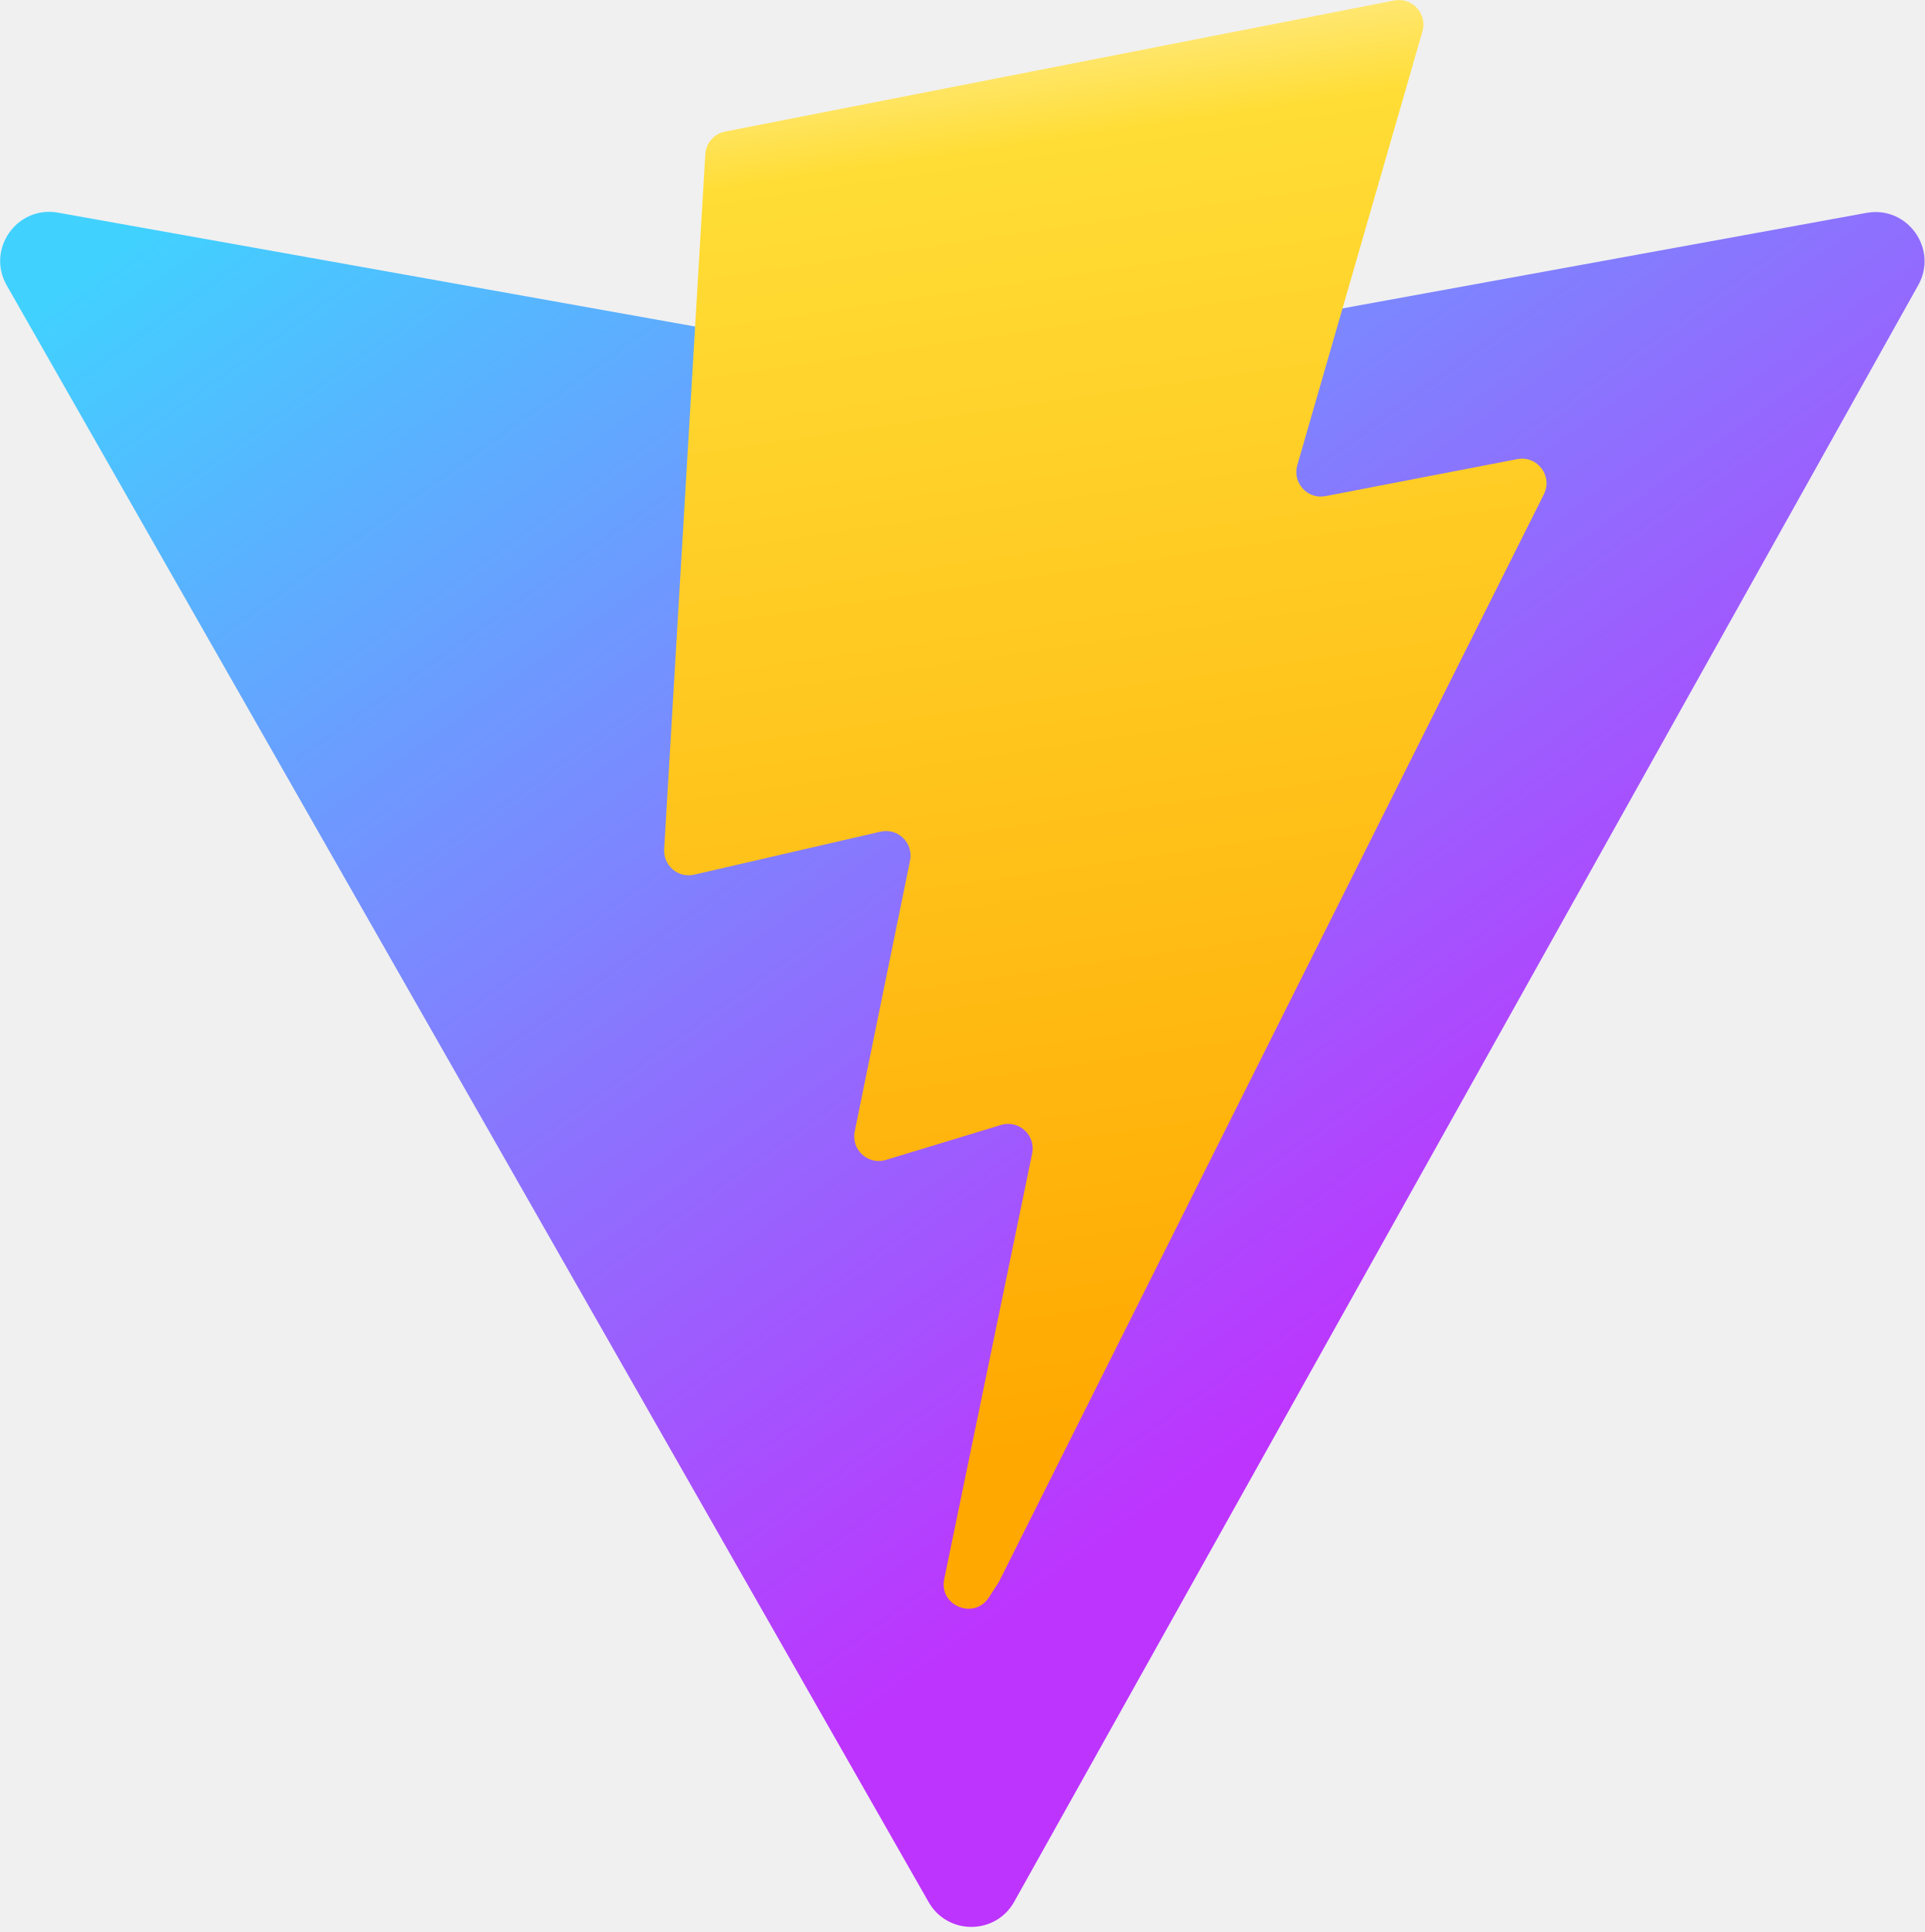
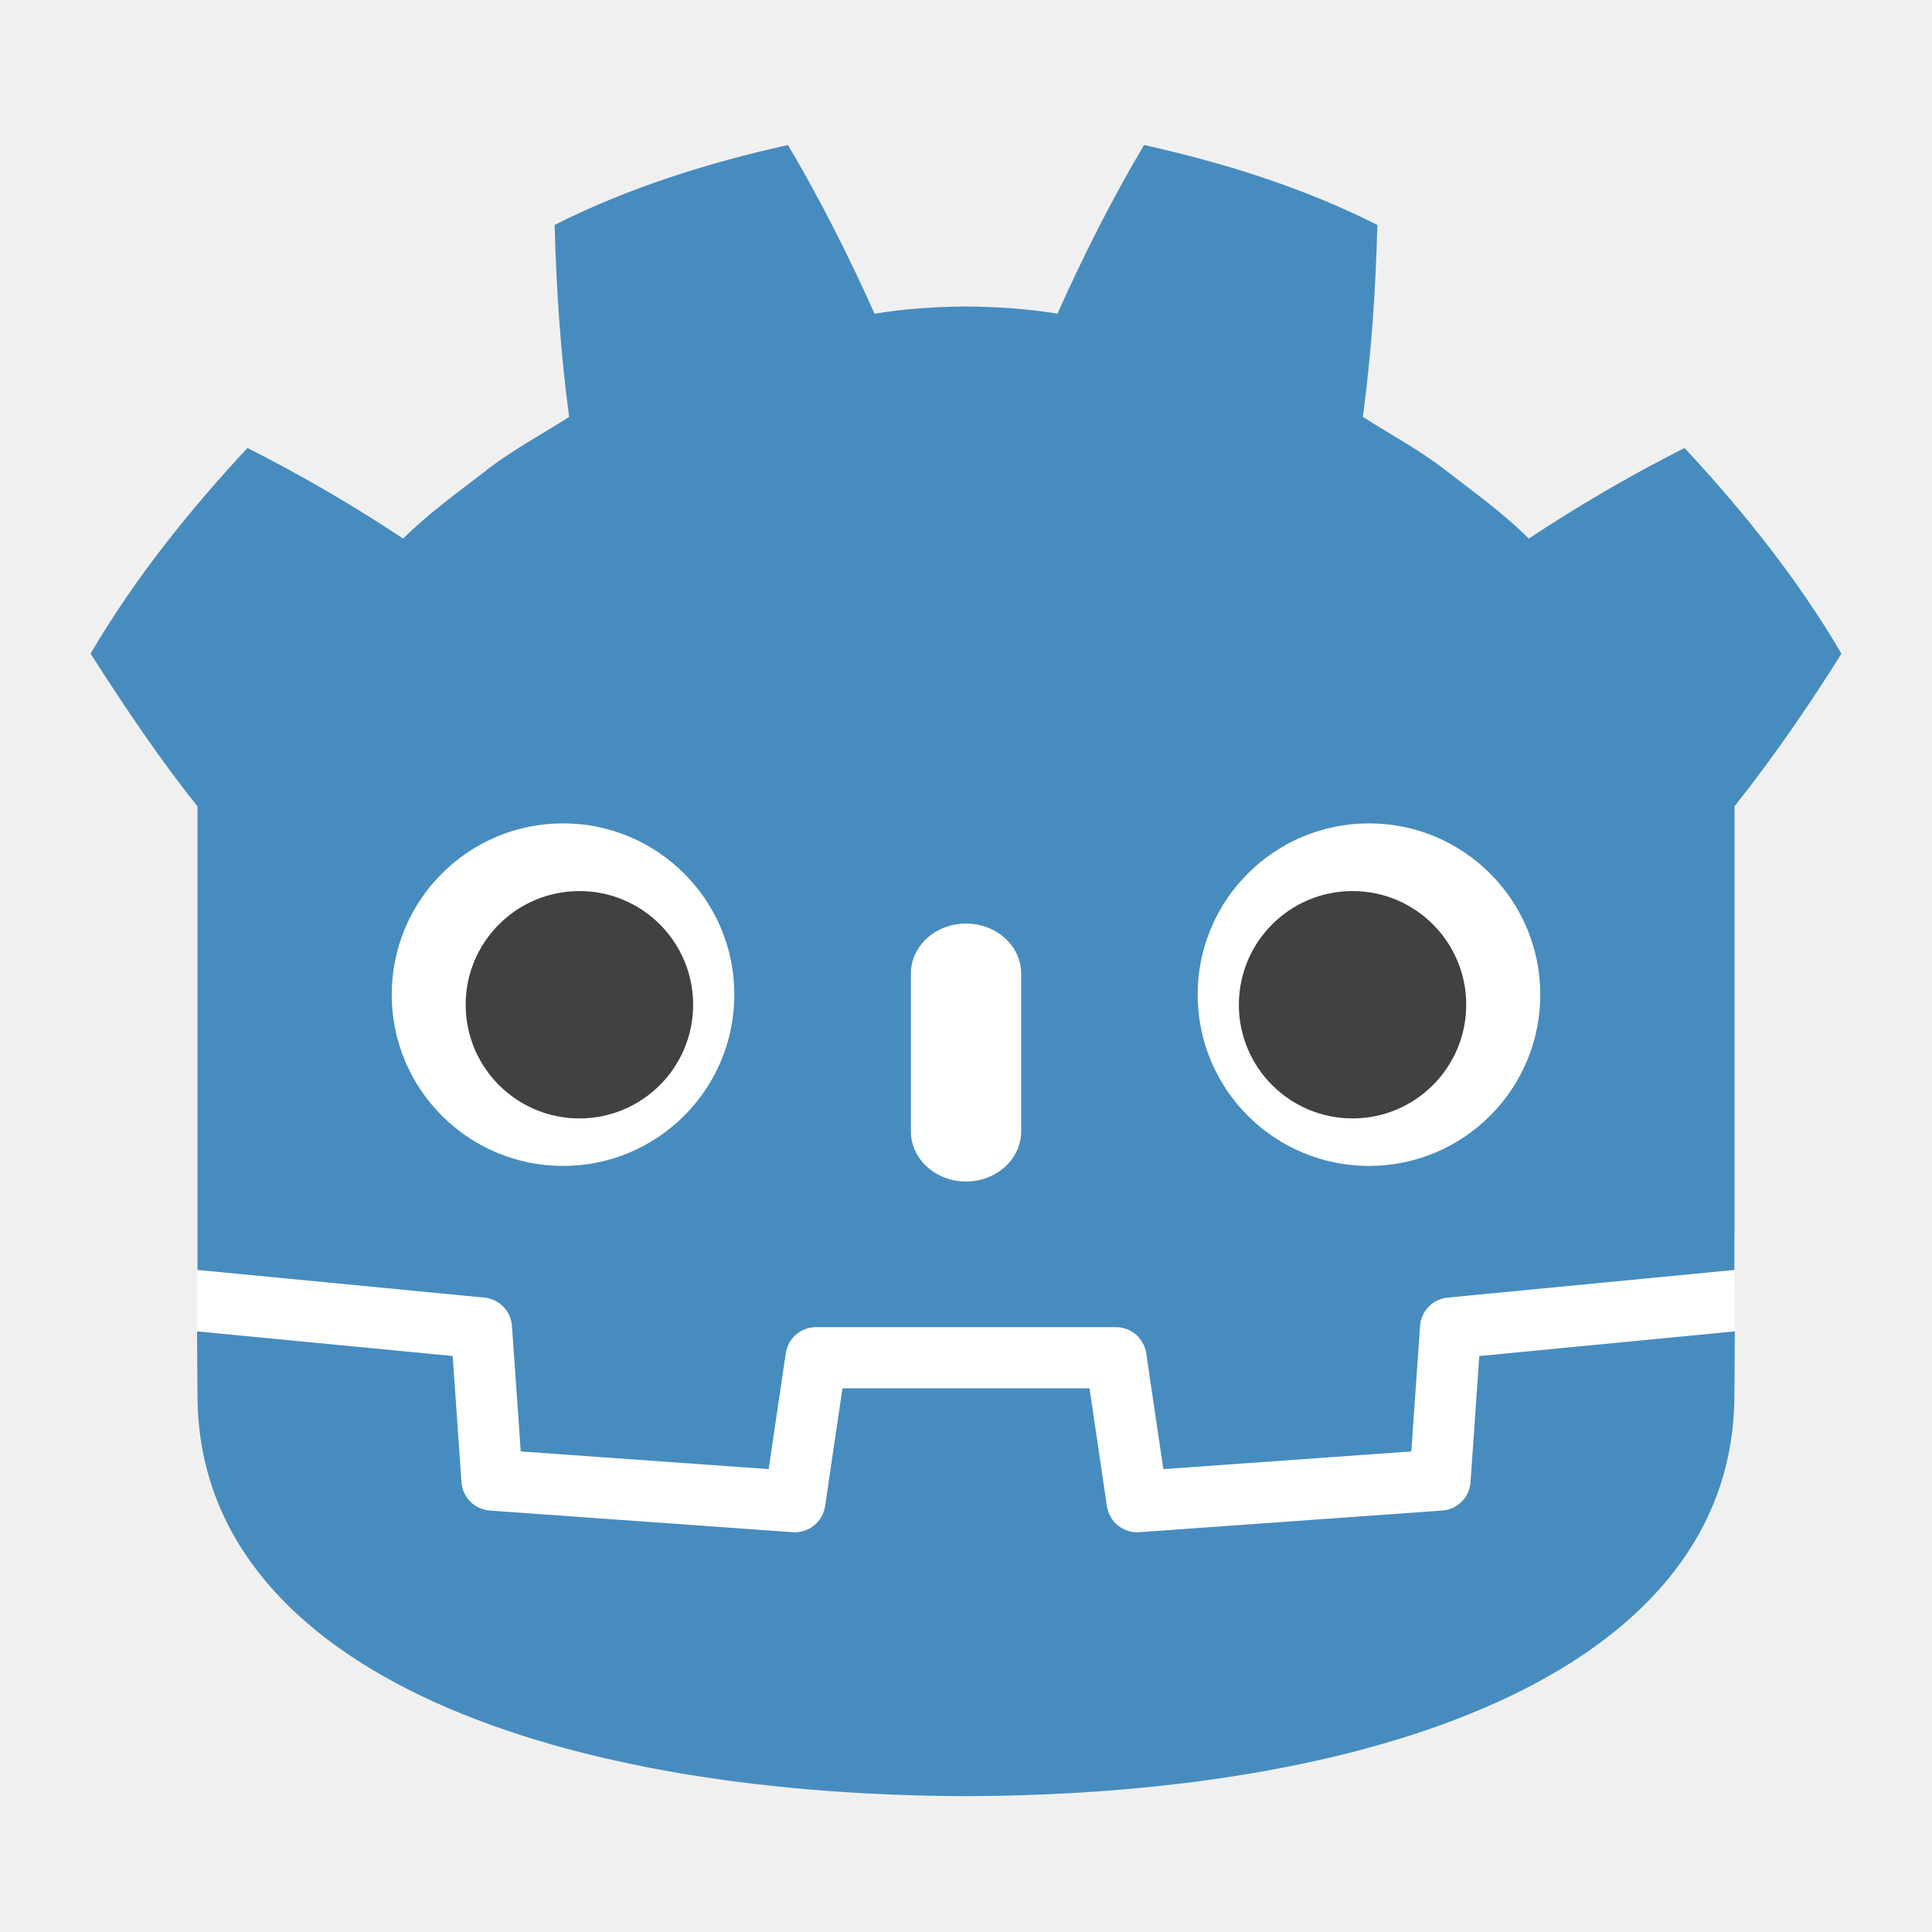
- <svg xmlns="http://www.w3.org/2000/svg" aria-hidden="true" role="img" class="iconify iconify--logos" width="31.88" height="32" preserveAspectRatio="xMidYMid meet" viewBox="0 0 256 257">
-   <defs>
-     <linearGradient id="IconifyId1813088fe1fbc01fb466" x1="-.828%" x2="57.636%" y1="7.652%" y2="78.411%">
-       <stop offset="0%" stop-color="#41D1FF" />
-       <stop offset="100%" stop-color="#BD34FE" />
-     </linearGradient>
-     <linearGradient id="IconifyId1813088fe1fbc01fb467" x1="43.376%" x2="50.316%" y1="2.242%" y2="89.03%">
-       <stop offset="0%" stop-color="#FFEA83" />
-       <stop offset="8.333%" stop-color="#FFDD35" />
-       <stop offset="100%" stop-color="#FFA800" />
-     </linearGradient>
-   </defs>
-   <path fill="url(#IconifyId1813088fe1fbc01fb466)" d="M255.153 37.938L134.897 252.976c-2.483 4.44-8.862 4.466-11.382.048L.875 37.958c-2.746-4.814 1.371-10.646 6.827-9.67l120.385 21.517a6.537 6.537 0 0 0 2.322-.004l117.867-21.483c5.438-.991 9.574 4.796 6.877 9.62Z" />
-   <path fill="url(#IconifyId1813088fe1fbc01fb467)" d="M185.432.063L96.44 17.501a3.268 3.268 0 0 0-2.634 3.014l-5.474 92.456a3.268 3.268 0 0 0 3.997 3.378l24.777-5.718c2.318-.535 4.413 1.507 3.936 3.838l-7.361 36.047c-.495 2.426 1.782 4.5 4.151 3.78l15.304-4.649c2.372-.72 4.652 1.36 4.15 3.788l-11.698 56.621c-.732 3.542 3.979 5.473 5.943 2.437l1.313-2.028l72.516-144.72c1.215-2.423-.88-5.186-3.54-4.672l-25.505 4.922c-2.396.462-4.435-1.77-3.759-4.114l16.646-57.705c.677-2.35-1.37-4.583-3.769-4.113Z" />
+ <svg xmlns="http://www.w3.org/2000/svg" viewBox="0 0 128 128">
+   <path d="M114.906 84.145s-.172-1.04-.27-1.028l-18.823 1.817a3.062 3.062 0 00-2.77 2.84l-.516 7.413-14.566 1.04-.988-6.72a3.089 3.089 0 00-3.04-2.62H54.067a3.089 3.089 0 00-3.039 2.62l-.988 6.72-14.566-1.04-.516-7.414a3.058 3.058 0 00-2.77-2.84l-18.835-1.816c-.094-.012-.168 1.028-.266 1.028l-.024 4.074 15.954 2.574.52 7.477a3.084 3.084 0 002.843 2.847l20.059 1.434c.078.004.152.008.226.008a3.087 3.087 0 003.031-2.621l1.02-6.915h14.57l1.02 6.915a3.088 3.088 0 003.254 2.613l20.062-1.434a3.084 3.084 0 002.844-2.847l.52-7.477 15.945-2.586zm0 0" fill="#fff" />
+   <path d="M13.086 53.422v30.723c.059 0 .113.003.168.007L32.09 85.97a2.027 2.027 0 011.828 1.875l.582 8.316 16.426 1.172 1.133-7.672a2.03 2.03 0 012.007-1.734h19.868a2.03 2.03 0 012.007 1.734l1.133 7.672 16.43-1.172.578-8.316a2.027 2.027 0 011.828-1.875l18.828-1.817c.055-.004.11-.007.168-.007V81.69h.008V53.42c2.652-3.335 5.16-7.019 7.086-10.116-2.941-5.008-6.543-9.48-10.395-13.625a101.543 101.543 0 00-10.316 6.004c-1.64-1.633-3.484-2.965-5.3-4.36-1.782-1.43-3.79-2.48-5.696-3.703.566-4.223.848-8.379.96-12.719-4.913-2.476-10.155-4.113-15.456-5.293-2.117 3.559-4.055 7.41-5.738 11.176-2-.332-4.008-.457-6.02-.48V20.3c-.016 0-.027.004-.039.004s-.023-.004-.04-.004v.004c-2.01.023-4.019.148-6.019.48-1.683-3.765-3.62-7.617-5.738-11.176-5.3 1.18-10.543 2.817-15.457 5.293.113 4.34.395 8.496.961 12.72-1.906 1.222-3.914 2.273-5.695 3.702-1.813 1.395-3.66 2.727-5.301 4.36a101.543 101.543 0 00-10.316-6.004C12.543 33.824 8.94 38.297 6 43.305c2.313 3.629 4.793 7.273 7.086 10.117zm0 0" fill="#478cbf" />
+   <path d="M98.008 89.84l-.582 8.36a2.024 2.024 0 01-1.88 1.878l-20.062 1.434c-.046.004-.097.004-.144.004-.996 0-1.86-.73-2.004-1.73l-1.152-7.806H55.816l-1.152 7.805a2.026 2.026 0 01-2.148 1.727l-20.063-1.434a2.024 2.024 0 01-1.879-1.879l-.582-8.36-16.937-1.632c.008 1.82.03 3.816.03 4.211 0 17.887 22.692 26.484 50.88 26.582h.07c28.188-.098 50.871-8.695 50.871-26.582 0-.402.024-2.39.031-4.211zm0 0" fill="#478cbf" />
+   <path d="M48.652 65.895c0 6.27-5.082 11.351-11.351 11.351-6.266 0-11.348-5.082-11.348-11.351 0-6.266 5.082-11.344 11.348-11.344 6.27 0 11.351 5.078 11.351 11.344" fill="#fff" />
+   <path d="M45.922 66.566a7.531 7.531 0 01-7.535 7.532 7.534 7.534 0 01-7.535-7.532 7.534 7.534 0 017.535-7.53 7.531 7.531 0 017.535 7.53" fill="#414042" />
+   <path d="M64 78.277c-2.02 0-3.652-1.488-3.652-3.32v-10.45c0-1.831 1.632-3.32 3.652-3.32 2.016 0 3.656 1.489 3.656 3.32v10.45c0 1.832-1.64 3.32-3.656 3.32m15.348-12.382c0 6.27 5.082 11.351 11.351 11.351 6.266 0 11.348-5.082 11.348-11.351 0-6.266-5.082-11.344-11.348-11.344-6.27 0-11.351 5.078-11.351 11.344" fill="#fff" />
+   <path d="M82.078 66.566a7.53 7.53 0 007.531 7.532 7.531 7.531 0 100-15.063 7.53 7.53 0 00-7.53 7.531" fill="#414042" />
</svg>
